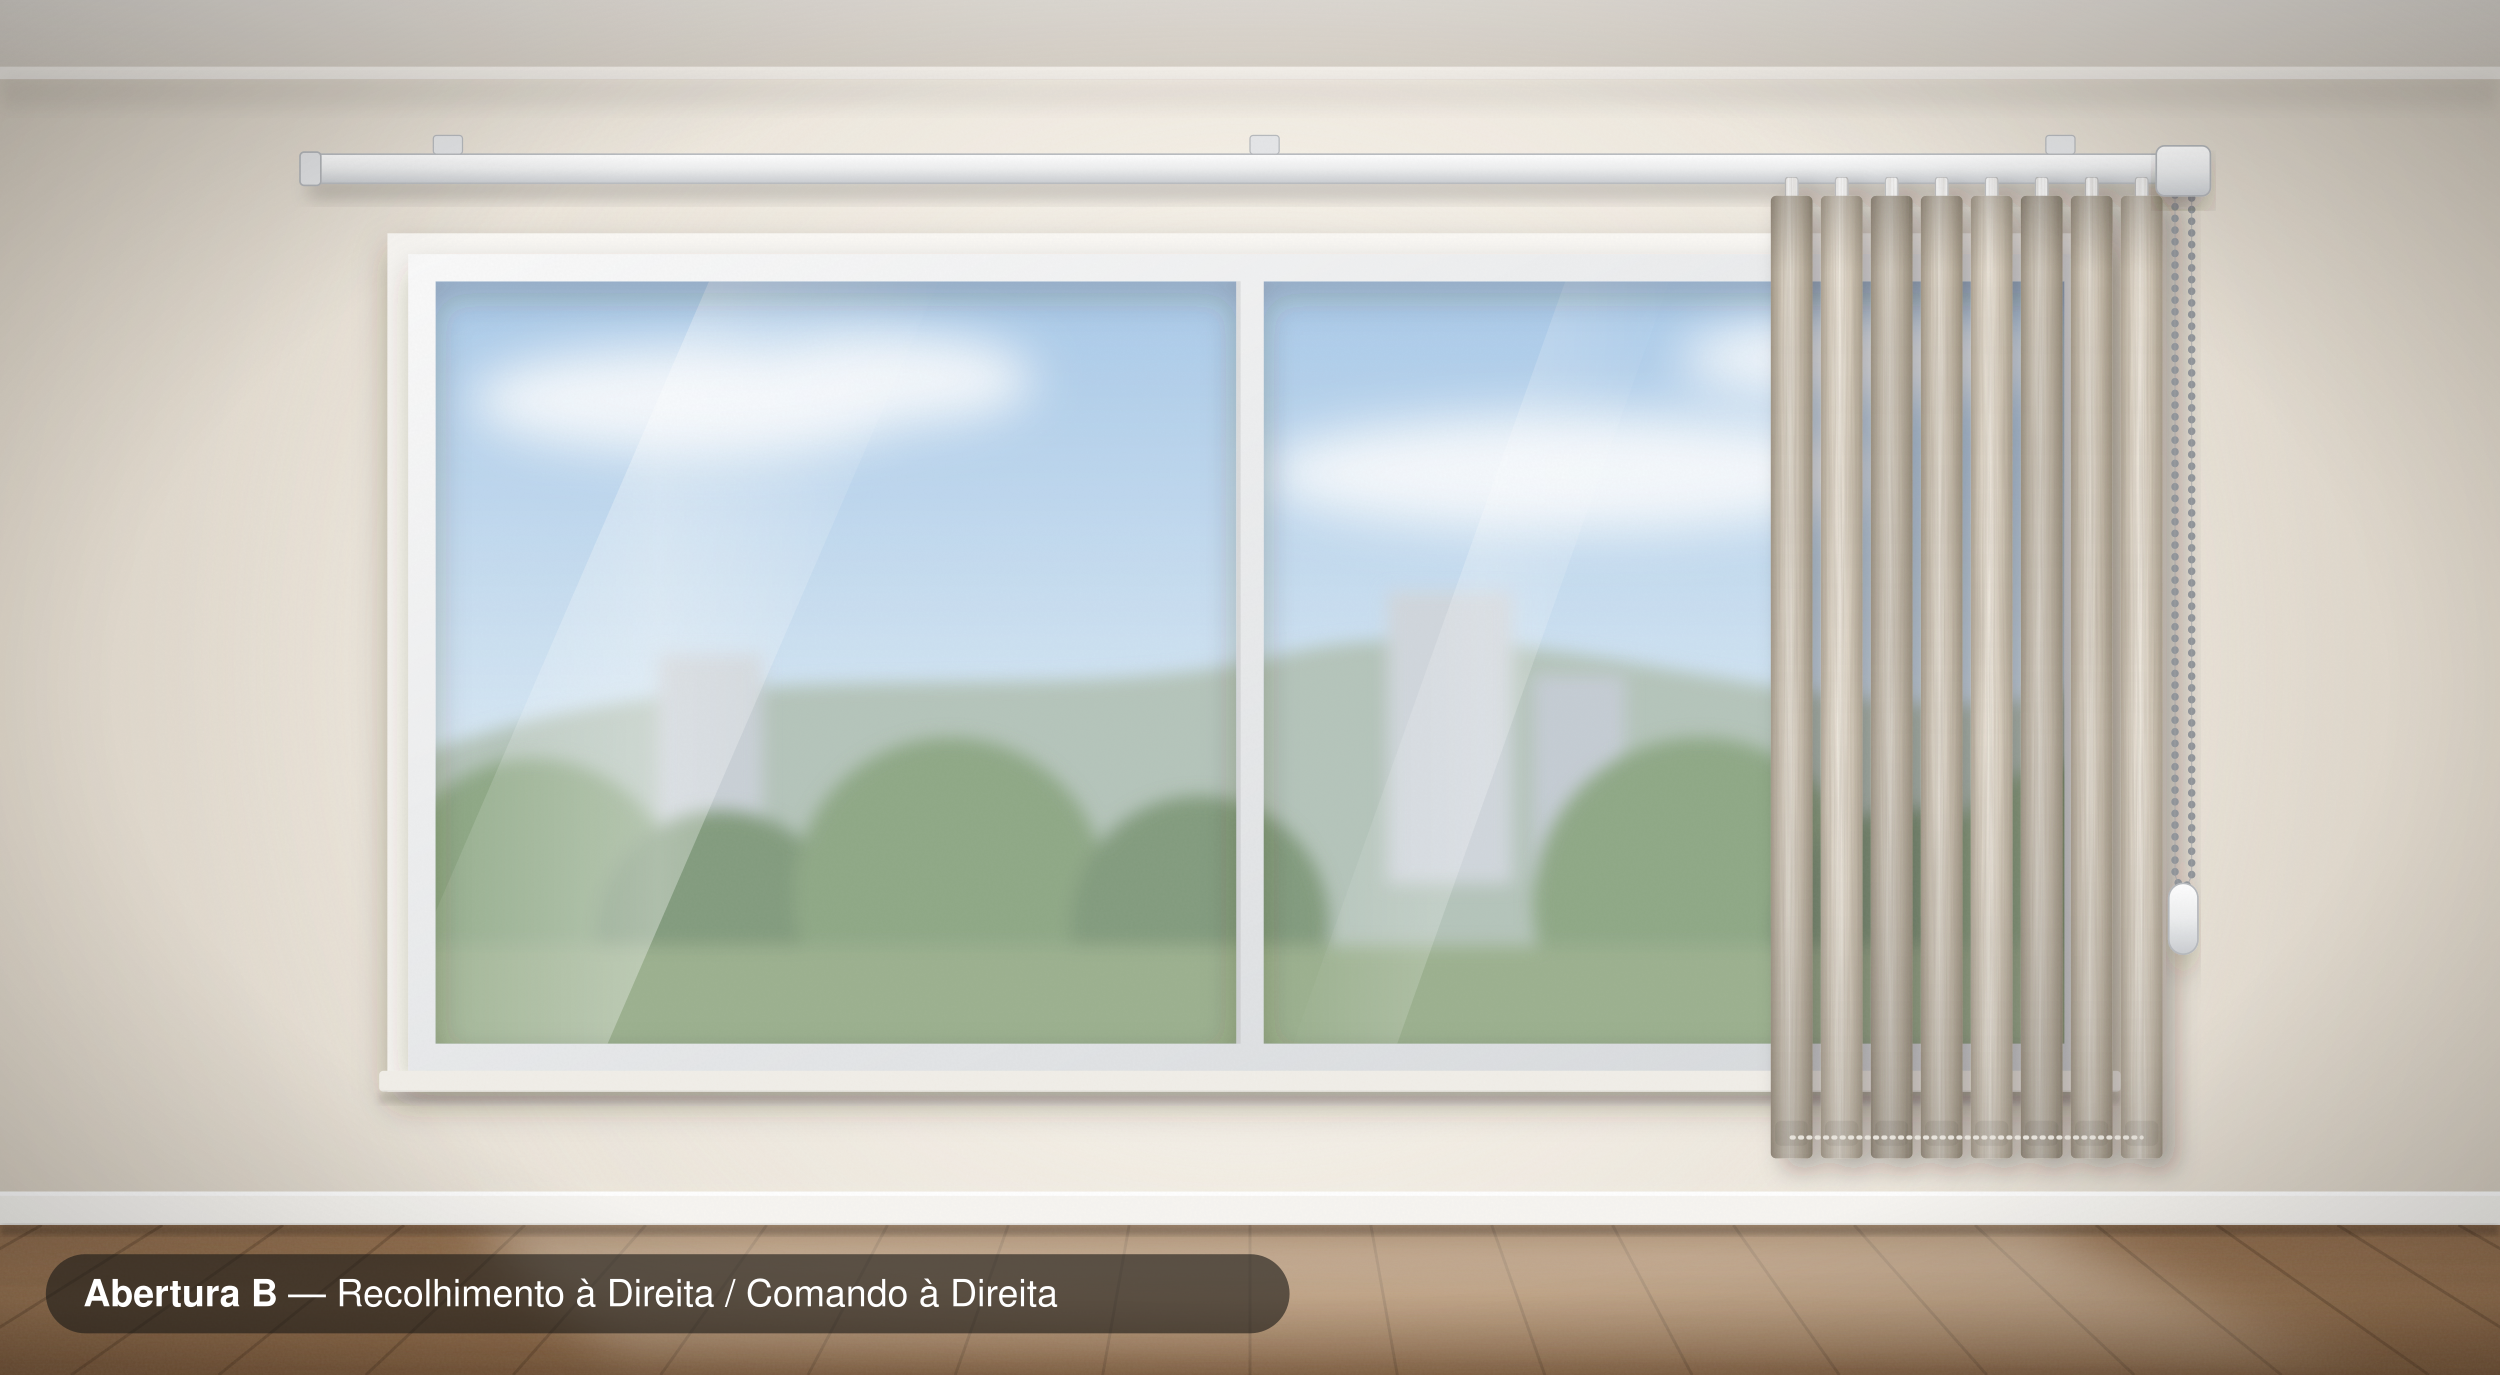
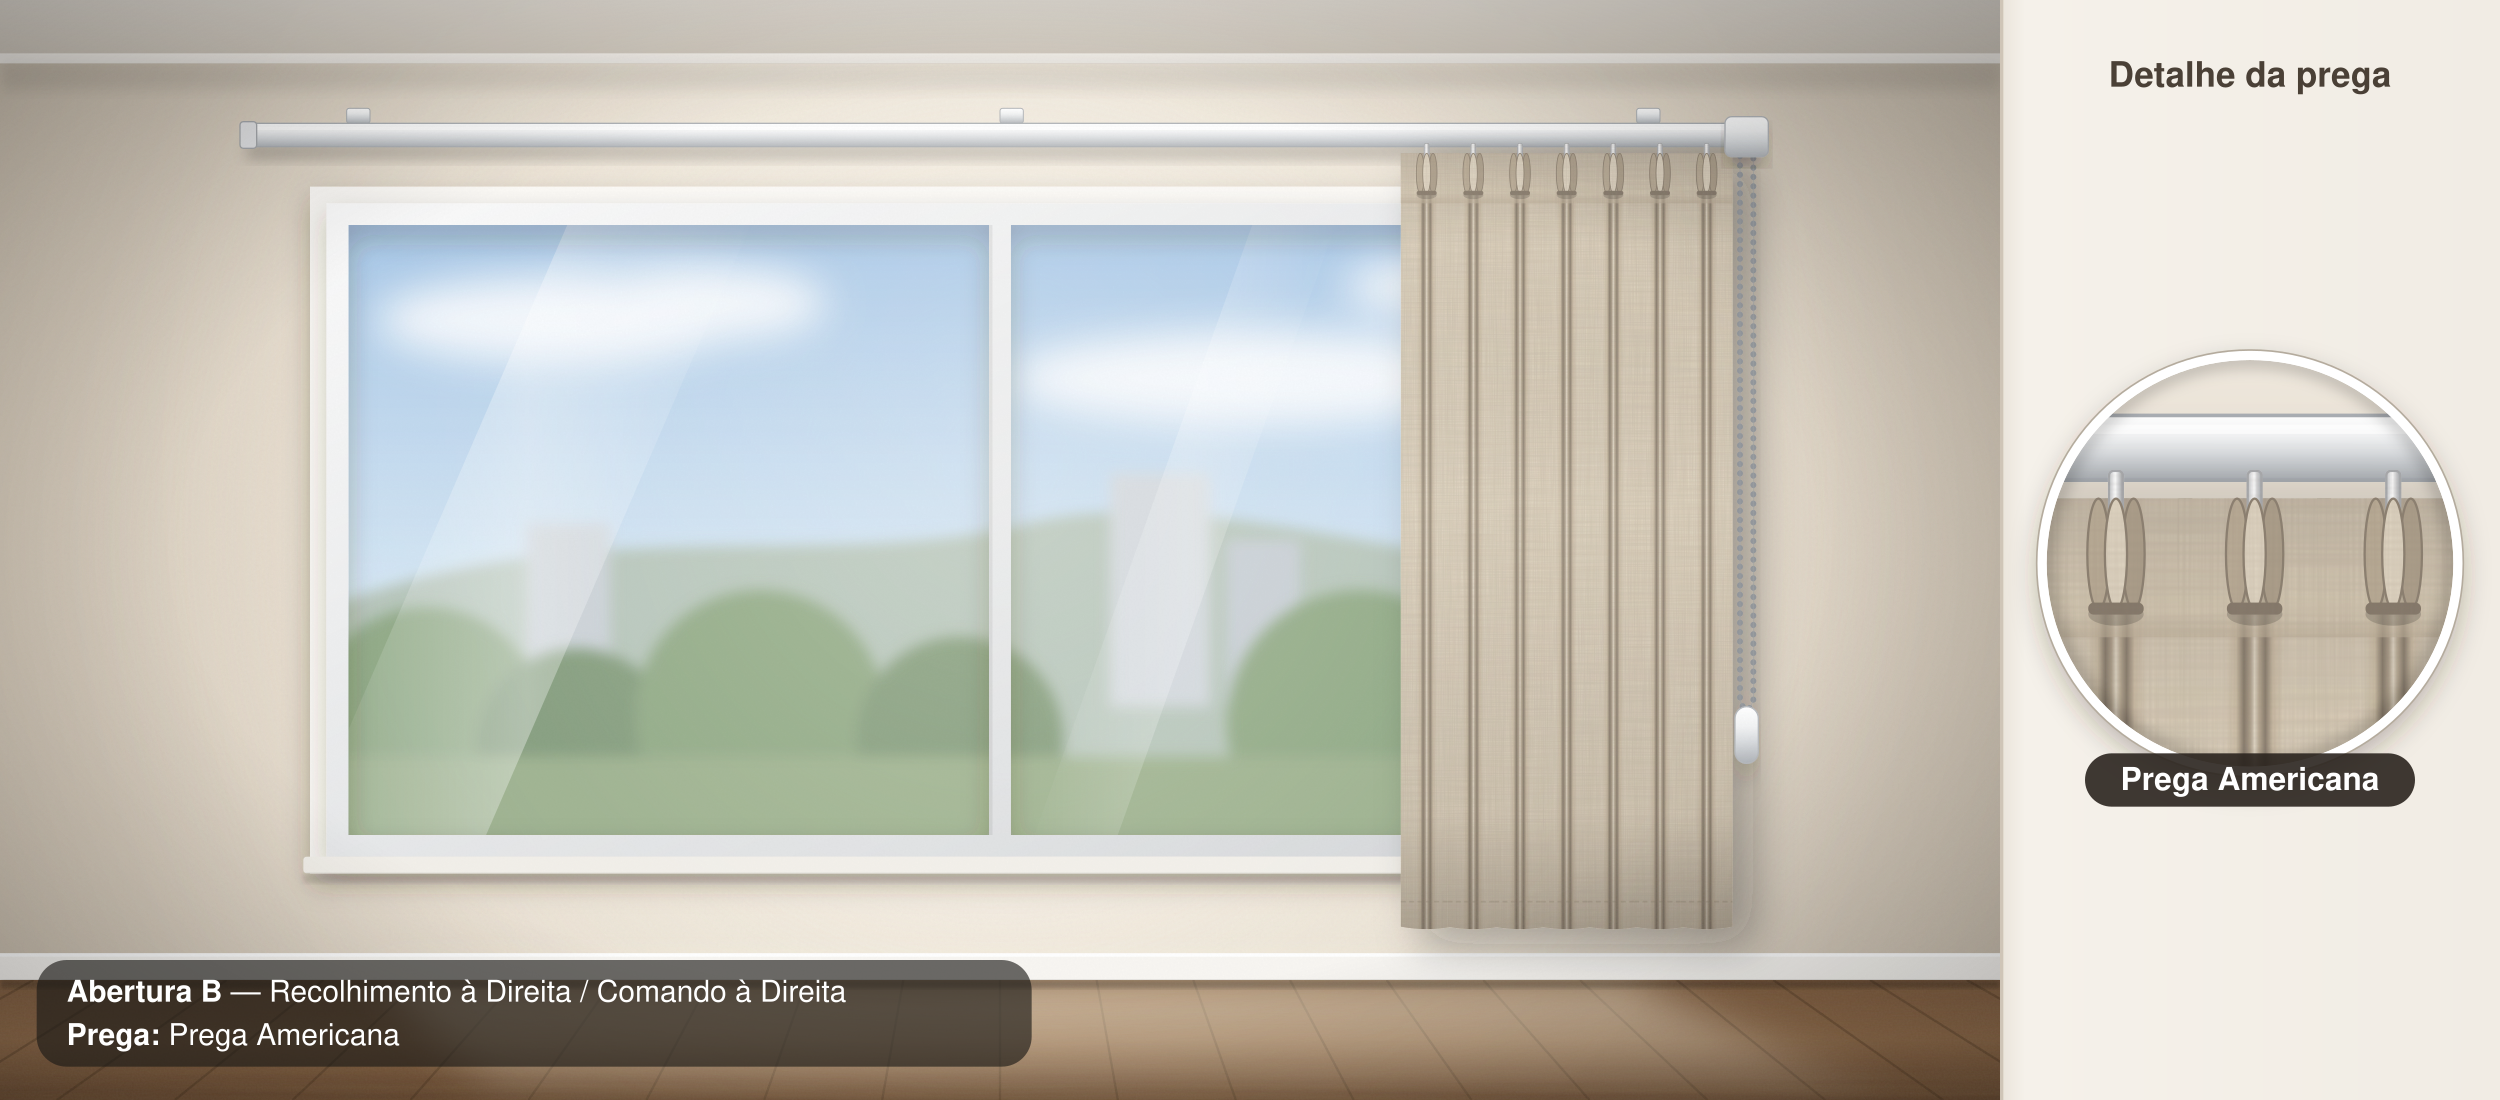
- <svg xmlns="http://www.w3.org/2000/svg" viewBox="0 0 1200 660" width="1200" height="660" role="img" aria-label="Abertura B: Recolhimento à Direita / Comando à Direita">
+ <svg xmlns="http://www.w3.org/2000/svg" viewBox="0 0 1500 660" width="1500" height="660" role="img" aria-label="Abertura B: Recolhimento à Direita / Comando à Direita. Prega: Prega Americana">
  <defs>
-     <radialGradient id="parede" cx="600" cy="318" r="760" gradientUnits="userSpaceOnUse">
-       <stop offset="0" stop-color="#F6F1EA" />
-       <stop offset=".55" stop-color="#E8E1D6" />
-       <stop offset="1" stop-color="#CFC6B8" />
+     <radialGradient id="parede" cx="600" cy="318" r="780" gradientUnits="userSpaceOnUse">
+       <stop offset="0" stop-color="#F4EEE5" />
+       <stop offset=".5" stop-color="#E4DACB" />
+       <stop offset="1" stop-color="#BFB3A2" />
    </radialGradient>
    <linearGradient id="teto" x1="0" y1="0" x2="0" y2="1">
-       <stop offset="0" stop-color="#E6E1DA" />
-       <stop offset="1" stop-color="#D3CCC2" />
+       <stop offset="0" stop-color="#E2DCD3" />
+       <stop offset="1" stop-color="#CCC4B8" />
    </linearGradient>
    <linearGradient id="piso" x1="0" y1="0" x2="0" y2="1">
-       <stop offset="0" stop-color="#8E6A4B" />
-       <stop offset=".5" stop-color="#9F7854" />
-       <stop offset="1" stop-color="#7A5739" />
+       <stop offset="0" stop-color="#7E5B3E" />
+       <stop offset=".5" stop-color="#946D4B" />
+       <stop offset="1" stop-color="#6B4B31" />
    </linearGradient>
    <linearGradient id="luzPiso" x1="0" y1="0" x2="0" y2="1">
-       <stop offset="0" stop-color="#FFF6E6" stop-opacity=".55" />
-       <stop offset="1" stop-color="#FFF6E6" stop-opacity=".12" />
+       <stop offset="0" stop-color="#FFF4DE" stop-opacity=".6" />
+       <stop offset="1" stop-color="#FFF4DE" stop-opacity=".1" />
    </linearGradient>
    <linearGradient id="ceu" x1="0" y1="0" x2="0" y2="1">
-       <stop offset="0" stop-color="#8DB8E2" />
-       <stop offset=".6" stop-color="#C9DFF0" />
-       <stop offset="1" stop-color="#E9F1F4" />
+       <stop offset="0" stop-color="#86B2DE" />
+       <stop offset=".6" stop-color="#C6DDF0" />
+       <stop offset="1" stop-color="#EAF1F3" />
    </linearGradient>
    <linearGradient id="aluminio" x1="0" y1="0" x2="0" y2="1">
      <stop offset="0" stop-color="#FFFFFF" />
-       <stop offset=".5" stop-color="#ECEDEE" />
-       <stop offset="1" stop-color="#C9CCD0" />
-     </linearGradient>
+       <stop offset=".35" stop-color="#F1F2F3" />
+       <stop offset=".6" stop-color="#D9DCDF" />
+       <stop offset="1" stop-color="#AEB2B7" />
+     </linearGradient>
+     <linearGradient id="metal" x1="0" y1="0" x2="1" y2="0">
+       <stop offset="0" stop-color="#C9CCD0" />
+       <stop offset=".45" stop-color="#FFFFFF" />
+       <stop offset="1" stop-color="#A3A7AC" />
+     </linearGradient>
+     <radialGradient id="botao" cx=".35" cy=".35" r=".7">
+       <stop offset="0" stop-color="#FFFFFF" />
+       <stop offset=".5" stop-color="#D8D2C8" />
+       <stop offset="1" stop-color="#8E877C" />
+     </radialGradient>
    <linearGradient id="caixilho" x1="0" y1="0" x2="1" y2="1">
      <stop offset="0" stop-color="#FAFAFA" />
-       <stop offset="1" stop-color="#D5D8DB" />
-     </linearGradient>
-     <linearGradient id="lamina" x1="0" y1="0" x2="1" y2="0">
-       <stop offset="0" stop-color="#A89C8A" />
-       <stop offset=".25" stop-color="#D9CFBF" />
-       <stop offset=".45" stop-color="#EEE7DB" />
-       <stop offset=".7" stop-color="#D3C8B6" />
-       <stop offset="1" stop-color="#9F937F" />
-     </linearGradient>
-     <linearGradient id="laminaAltura" x1="0" y1="0" x2="0" y2="1">
-       <stop offset="0" stop-color="#000" stop-opacity=".18" />
-       <stop offset=".08" stop-color="#000" stop-opacity="0" />
-       <stop offset=".55" stop-color="#FFF" stop-opacity=".06" />
-       <stop offset="1" stop-color="#000" stop-opacity=".16" />
+       <stop offset="1" stop-color="#D1D4D7" />
+     </linearGradient>
+     <linearGradient id="volume" x1="0" y1="0" x2="0" y2="1">
+       <stop offset="0" stop-color="#1B140E" stop-opacity=".34" />
+       <stop offset=".05" stop-color="#1B140E" stop-opacity=".08" />
+       <stop offset=".12" stop-color="#1B140E" stop-opacity="0" />
+       <stop offset=".45" stop-color="#FFF8EA" stop-opacity=".08" />
+       <stop offset=".85" stop-color="#1B140E" stop-opacity=".06" />
+       <stop offset="1" stop-color="#1B140E" stop-opacity=".26" />
+     </linearGradient>
+     <linearGradient id="dobra0Americana" x1="0" y1="0" x2="1" y2="0">
+       <stop offset="0" stop-color="#daceb9" />
+       <stop offset="0.3" stop-color="#dcd0bc" />
+       <stop offset="0.38" stop-color="#d0c2aa" />
+       <stop offset="0.43" stop-color="#877b6b" />
+       <stop offset="0.47" stop-color="#afa18d" />
+       <stop offset="0.5" stop-color="#e4dac8" />
+       <stop offset="0.53" stop-color="#b9ab95" />
+       <stop offset="0.57" stop-color="#8a7e6e" />
+       <stop offset="0.62" stop-color="#cfc0a9" />
+       <stop offset="0.7" stop-color="#dcd0bc" />
+       <stop offset="1" stop-color="#daceb9" />
+     </linearGradient>
+     <linearGradient id="cabecote0" x1="0" y1="0" x2="0" y2="1">
+       <stop offset="0" stop-color="#ddd1be" />
+       <stop offset=".8" stop-color="#d5c8b2" />
+       <stop offset="1" stop-color="#bcae98" />
    </linearGradient>
    <linearGradient id="reflexo" x1="0" y1="0" x2="1" y2="0">
      <stop offset="0" stop-color="#FFF" stop-opacity="0" />
      <stop offset=".5" stop-color="#FFF" stop-opacity=".35" />
      <stop offset="1" stop-color="#FFF" stop-opacity="0" />
    </linearGradient>
    <radialGradient id="vinheta" cx=".5" cy=".5" r=".75">
-       <stop offset=".6" stop-color="#000" stop-opacity="0" />
-       <stop offset="1" stop-color="#000" stop-opacity=".28" />
+       <stop offset=".55" stop-color="#000" stop-opacity="0" />
+       <stop offset="1" stop-color="#000" stop-opacity=".32" />
    </radialGradient>
-     <radialGradient id="brilhoJanela" cx="600" cy="318" r="520" gradientUnits="userSpaceOnUse">
-       <stop offset="0" stop-color="#FFFBF2" stop-opacity=".55" />
-       <stop offset="1" stop-color="#FFFBF2" stop-opacity="0" />
+     <radialGradient id="brilhoJanela" cx="600" cy="318" r="560" gradientUnits="userSpaceOnUse">
+       <stop offset="0" stop-color="#FFF8EC" stop-opacity=".65" />
+       <stop offset="1" stop-color="#FFF8EC" stop-opacity="0" />
    </radialGradient>
+     <radialGradient id="luzNaCortina" cx="600" cy="278.8" r="520" gradientUnits="userSpaceOnUse">
+       <stop offset="0" stop-color="#FFF6E2" stop-opacity=".55" />
+       <stop offset=".6" stop-color="#FFF6E2" stop-opacity=".12" />
+       <stop offset="1" stop-color="#FFF6E2" stop-opacity="0" />
+     </radialGradient>
+     <linearGradient id="fundoLupa" x1="0" y1="0" x2="0" y2="1">
+       <stop offset="0" stop-color="#EEE7DC" />
+       <stop offset="1" stop-color="#D9CFC0" />
+     </linearGradient>
+     <linearGradient id="coluna" x1="0" y1="0" x2="1" y2="0">
+       <stop offset="0" stop-color="#E9E3D9" />
+       <stop offset=".05" stop-color="#F5F1EA" />
+       <stop offset="1" stop-color="#F1ECE4" />
+     </linearGradient>
+     <clipPath id="cena">
+       <rect width="1200" height="660" />
+     </clipPath>
    <clipPath id="vaos">
      <rect x="209" y="135" width="384.5" height="366" />
      <rect x="606.5" y="135" width="384.5" height="366" />
    </clipPath>
    <clipPath id="pisoClip">
      <rect x="0" y="588" width="1200" height="72" />
    </clipPath>
+     <clipPath id="lupa0">
+       <circle cx="1350" cy="338" r="122" />
+     </clipPath>
    <filter id="desfoque4" x="-10%" y="-30%" width="120%" height="160%">
      <feGaussianBlur stdDeviation="4" />
    </filter>
    <filter id="desfoque2">
      <feGaussianBlur stdDeviation="1.6" />
    </filter>
    <filter id="desfoque12" x="-20%" y="-50%" width="140%" height="200%">
      <feGaussianBlur stdDeviation="12" />
    </filter>
    <filter id="sombra" x="-10%" y="-20%" width="120%" height="150%">
      <feDropShadow dx="0" dy="7" stdDeviation="8" flood-color="#3A2E22" flood-opacity=".28" />
    </filter>
-     <filter id="sombraLaminas" x="-10%" y="-5%" width="125%" height="115%">
-       <feDropShadow dx="6" dy="5" stdDeviation="6" flood-color="#2E2418" flood-opacity=".32" />
+     <filter id="sombraCortina" x="-15%" y="-5%" width="135%" height="120%">
+       <feDropShadow dx="2" dy="3" stdDeviation="2.5" flood-color="#241B12" flood-opacity=".35" result="perto" />
+       <feDropShadow dx="12" dy="9" stdDeviation="13" flood-color="#241B12" flood-opacity=".34" />
    </filter>
    <filter id="tecido" x="0" y="0" width="100%" height="100%">
-       <feTurbulence type="fractalNoise" baseFrequency="0.9 0.015" numOctaves="2" seed="4" result="n" />
-       <feColorMatrix in="n" type="matrix" values="0 0 0 0 .35  0 0 0 0 .30  0 0 0 0 .24  0 0 0 .55 -.12" result="nc" />
-       <feComposite in="nc" in2="SourceGraphic" operator="in" result="t" />
+       <feTurbulence type="fractalNoise" baseFrequency="1.5 0.03" numOctaves="2" seed="4" result="urdume" />
+       <feTurbulence type="fractalNoise" baseFrequency="0.03 1.2" numOctaves="1" seed="11" result="trama" />
+       <feBlend in="urdume" in2="trama" mode="multiply" result="fios" />
+       <feColorMatrix in="fios" type="matrix" values="0 0 0 0 .28  0 0 0 0 .23  0 0 0 0 .18  0 0 0 .42 -.15" result="fiosCor" />
+       <feComposite in="fiosCor" in2="SourceGraphic" operator="in" result="textura" />
      <feMerge>
        <feMergeNode in="SourceGraphic" />
-         <feMergeNode in="t" />
+         <feMergeNode in="textura" />
      </feMerge>
+     </filter>
+     <filter id="reboco" x="0" y="0" width="100%" height="100%">
+       <feTurbulence type="fractalNoise" baseFrequency=".55" numOctaves="3" seed="21" />
+       <feColorMatrix type="matrix" values="0 0 0 0 .45  0 0 0 0 .40  0 0 0 0 .34  0 0 0 .09 0" />
    </filter>
    <filter id="grao" x="0" y="0" width="100%" height="100%">
      <feTurbulence type="fractalNoise" baseFrequency=".85" numOctaves="2" seed="9" />
-       <feColorMatrix type="matrix" values="0 0 0 0 .5  0 0 0 0 .5  0 0 0 0 .5  0 0 0 .07 0" />
+       <feColorMatrix type="matrix" values="0 0 0 0 .5  0 0 0 0 .5  0 0 0 0 .5  0 0 0 .06 0" />
    </filter>
    <filter id="veios" x="0" y="0" width="100%" height="100%">
      <feTurbulence type="fractalNoise" baseFrequency="0.004 0.18" numOctaves="3" seed="2" />
-       <feColorMatrix type="matrix" values="0 0 0 0 .25  0 0 0 0 .14  0 0 0 0 .06  0 0 0 .5 -.1" />
+       <feColorMatrix type="matrix" values="0 0 0 0 .25  0 0 0 0 .14  0 0 0 0 .06  0 0 0 .55 -.1" />
    </filter>
  </defs>
-   <rect width="1200" height="660" fill="url(#parede)" />
-   <rect width="1200" height="660" fill="url(#brilhoJanela)" />
-   <rect width="1200" height="38" fill="url(#teto)" />
-   <rect y="32" width="1200" height="6" fill="#F3EFE9" />
-   <rect y="38" width="1200" height="14" fill="#000" opacity=".06" filter="url(#desfoque4)" />
-   <rect y="588" width="1200" height="72" fill="url(#piso)" />
-   <rect y="588" width="1200" height="72" filter="url(#veios)" />
-   <g clip-path="url(#pisoClip)" stroke="#3E2817" stroke-opacity=".28" stroke-width="1.4">
-     <line x1="-328" y1="588" x2="-531.7" y2="660" />
-     <line x1="-270" y1="588" x2="-461" y2="660" />
-     <line x1="-212" y1="588" x2="-390.2" y2="660" />
-     <line x1="-154" y1="588" x2="-319.5" y2="660" />
-     <line x1="-96" y1="588" x2="-248.8" y2="660" />
-     <line x1="-38" y1="588" x2="-178" y2="660" />
-     <line x1="20" y1="588" x2="-107.3" y2="660" />
-     <line x1="78" y1="588" x2="-36.6" y2="660" />
-     <line x1="136" y1="588" x2="34.1" y2="660" />
-     <line x1="194" y1="588" x2="104.9" y2="660" />
-     <line x1="252" y1="588" x2="175.6" y2="660" />
-     <line x1="310" y1="588" x2="246.3" y2="660" />
-     <line x1="368" y1="588" x2="317.1" y2="660" />
-     <line x1="426" y1="588" x2="387.8" y2="660" />
-     <line x1="484" y1="588" x2="458.5" y2="660" />
-     <line x1="542" y1="588" x2="529.3" y2="660" />
-     <line x1="600" y1="588" x2="600" y2="660" />
-     <line x1="658" y1="588" x2="670.7" y2="660" />
-     <line x1="716" y1="588" x2="741.5" y2="660" />
-     <line x1="774" y1="588" x2="812.2" y2="660" />
-     <line x1="832" y1="588" x2="882.9" y2="660" />
-     <line x1="890" y1="588" x2="953.7" y2="660" />
-     <line x1="948" y1="588" x2="1024.4" y2="660" />
-     <line x1="1006" y1="588" x2="1095.1" y2="660" />
-     <line x1="1064" y1="588" x2="1165.9" y2="660" />
-     <line x1="1122" y1="588" x2="1236.6" y2="660" />
-     <line x1="1180" y1="588" x2="1307.3" y2="660" />
-     <line x1="1238" y1="588" x2="1378" y2="660" />
-     <line x1="1296" y1="588" x2="1448.8" y2="660" />
-     <line x1="1354" y1="588" x2="1519.5" y2="660" />
-     <line x1="1412" y1="588" x2="1590.2" y2="660" />
-     <line x1="1470" y1="588" x2="1661" y2="660" />
-     <line x1="1528" y1="588" x2="1731.7" y2="660" />
+   <g clip-path="url(#cena)">
+     <rect width="1200" height="660" fill="url(#parede)" />
+     <rect width="1200" height="660" filter="url(#reboco)" />
+     <rect width="1200" height="660" fill="url(#brilhoJanela)" />
+     <rect width="1200" height="38" fill="url(#teto)" />
+     <rect y="32" width="1200" height="6" fill="#F3EFE9" />
+     <rect y="38" width="1200" height="16" fill="#000" opacity=".08" filter="url(#desfoque4)" />
+     <rect y="588" width="1200" height="72" fill="url(#piso)" />
+     <rect y="588" width="1200" height="72" filter="url(#veios)" />
+     <g clip-path="url(#pisoClip)" stroke="#3E2817" stroke-opacity=".3" stroke-width="1.4">
+       <line x1="-328" y1="588" x2="-531.7" y2="660" />
+       <line x1="-270" y1="588" x2="-461" y2="660" />
+       <line x1="-212" y1="588" x2="-390.2" y2="660" />
+       <line x1="-154" y1="588" x2="-319.5" y2="660" />
+       <line x1="-96" y1="588" x2="-248.8" y2="660" />
+       <line x1="-38" y1="588" x2="-178" y2="660" />
+       <line x1="20" y1="588" x2="-107.3" y2="660" />
+       <line x1="78" y1="588" x2="-36.6" y2="660" />
+       <line x1="136" y1="588" x2="34.1" y2="660" />
+       <line x1="194" y1="588" x2="104.9" y2="660" />
+       <line x1="252" y1="588" x2="175.6" y2="660" />
+       <line x1="310" y1="588" x2="246.3" y2="660" />
+       <line x1="368" y1="588" x2="317.1" y2="660" />
+       <line x1="426" y1="588" x2="387.8" y2="660" />
+       <line x1="484" y1="588" x2="458.5" y2="660" />
+       <line x1="542" y1="588" x2="529.3" y2="660" />
+       <line x1="600" y1="588" x2="600" y2="660" />
+       <line x1="658" y1="588" x2="670.7" y2="660" />
+       <line x1="716" y1="588" x2="741.5" y2="660" />
+       <line x1="774" y1="588" x2="812.2" y2="660" />
+       <line x1="832" y1="588" x2="882.9" y2="660" />
+       <line x1="890" y1="588" x2="953.7" y2="660" />
+       <line x1="948" y1="588" x2="1024.4" y2="660" />
+       <line x1="1006" y1="588" x2="1095.1" y2="660" />
+       <line x1="1064" y1="588" x2="1165.9" y2="660" />
+       <line x1="1122" y1="588" x2="1236.6" y2="660" />
+       <line x1="1180" y1="588" x2="1307.3" y2="660" />
+       <line x1="1238" y1="588" x2="1378" y2="660" />
+       <line x1="1296" y1="588" x2="1448.8" y2="660" />
+       <line x1="1354" y1="588" x2="1519.5" y2="660" />
+       <line x1="1412" y1="588" x2="1590.2" y2="660" />
+       <line x1="1470" y1="588" x2="1661" y2="660" />
+       <line x1="1528" y1="588" x2="1731.7" y2="660" />
+     </g>
+     <polygon points="226,588 974,588 1144,660 306,660" fill="url(#luzPiso)" filter="url(#desfoque12)" />
+     <rect y="572" width="1200" height="16" fill="#F7F5F1" />
+     <rect y="572" width="1200" height="2" fill="#FFFFFF" />
+     <rect y="588" width="1200" height="5" fill="#000" opacity=".24" filter="url(#desfoque2)" />
+     <rect x="186" y="112" width="828" height="412" fill="#FBF9F5" filter="url(#sombra)" />
+     <g clip-path="url(#vaos)">
+       <rect x="196" y="122" width="808" height="392" fill="url(#ceu)" />
+       <g fill="#FFFFFF" opacity=".85" filter="url(#desfoque12)">
+         <ellipse cx="336" cy="192" rx="110" ry="26" />
+         <ellipse cx="426" cy="182" rx="70" ry="22" />
+         <ellipse cx="756" cy="227" rx="150" ry="28" />
+         <ellipse cx="896" cy="172" rx="90" ry="20" />
+       </g>
+       <path d="M196 364 C356 304 496 344 616 314 S896 364 1004 329 V514 H196 Z" fill="#9FB3A6" filter="url(#desfoque4)" />
+       <g filter="url(#desfoque4)">
+         <rect x="666" y="284" width="60" height="140" fill="#C3CBD2" />
+         <rect x="736" y="324" width="44" height="100" fill="#B4BEC7" />
+         <rect x="316" y="314" width="50" height="110" fill="#BAC3CB" />
+       </g>
+       <g filter="url(#desfoque4)">
+         <circle cx="256" cy="434" r="70" fill="#6E8F64" />
+         <circle cx="346" cy="449" r="60" fill="#5F7F58" />
+         <circle cx="456" cy="429" r="75" fill="#6E8F64" />
+         <circle cx="576" cy="444" r="62" fill="#5F7F58" />
+         <circle cx="816" cy="434" r="80" fill="#6E8F64" />
+         <circle cx="916" cy="454" r="66" fill="#5F7F58" />
+         <circle cx="996" cy="436" r="70" fill="#6E8F64" />
+         <rect x="196" y="454" width="808" height="60" fill="#7F9A6E" />
+       </g>
+       <rect x="196" y="122" width="808" height="392" fill="#FFFFFF" opacity=".22" />
+       <polygon points="346,122 456,122 286,514 176,514" fill="url(#reflexo)" />
+       <polygon points="756,122 806,122 666,514 616,514" fill="url(#reflexo)" opacity=".7" />
+     </g>
+     <g filter="url(#sombra)">
+       <path fill-rule="evenodd" fill="url(#caixilho)" d="M196 122 h808 v392 h-808 Z       M209 135 h384.5 v366 h-384.5 Z       M606.5 135 h384.5 v366 h-384.5 Z" />
+     </g>
+     <rect x="593.5" y="135" width="2" height="366" fill="#000" opacity=".08" />
+     <rect x="182" y="514" width="836" height="10" rx="2" fill="#F1EEE8" />
+     <rect x="182" y="524" width="836" height="6" fill="#000" opacity=".12" filter="url(#desfoque2)" />
+     <rect x="208" y="65" width="14" height="9" rx="1.5" fill="url(#aluminio)" stroke="#A9ADB2" stroke-width=".6" />
+     <rect x="600" y="65" width="14" height="9" rx="1.5" fill="url(#aluminio)" stroke="#A9ADB2" stroke-width=".6" />
+     <rect x="982" y="65" width="14" height="9" rx="1.5" fill="url(#aluminio)" stroke="#A9ADB2" stroke-width=".6" />
+     <rect x="148" y="86" width="904" height="10" fill="#000" opacity=".2" filter="url(#desfoque4)" />
+     <rect x="148" y="74" width="904" height="14" rx="3" fill="url(#aluminio)" stroke="#A9ADB2" stroke-width=".8" />
+     <rect x="150" y="76" width="900" height="2" rx="1" fill="#FFFFFF" opacity=".8" />
+     <rect x="144" y="73" width="10" height="16" rx="2" fill="#E2E3E5" stroke="#A3A6AA" stroke-width=".8" />
+     <rect x="1046" y="73" width="10" height="16" rx="2" fill="#E2E3E5" stroke="#A3A6AA" stroke-width=".8" />
+     <g filter="url(#sombraCortina)">
+       <g filter="url(#tecido)">
+         <g transform="translate(856 0)">
+           <g>
+             <path d="M-15.5 92 H15.5 V556 Q0 559 -15.5 556 Z" fill="url(#dobra0Americana)" />
+             <path d="M-15.5 92 H15.5 V556 Q0 559 -15.5 556 Z" fill="url(#volume)" />
+             <line x1="-15.5" y1="541" x2="15.5" y2="541" stroke="#7a6f60" stroke-opacity=".28" stroke-width="1" stroke-dasharray="3 2" vector-effect="non-scaling-stroke" />
+             <rect x="-15.5" y="92" width="31" height="30" fill="url(#cabecote0)" opacity=".6" />
+           </g>
+           <rect x="-1.5" y="86" width="3" height="9" rx="1" fill="url(#metal)" stroke="#A9ACB0" stroke-width=".5" />
+           <ellipse cx="0" cy="117" rx="6" ry="2.5" fill="#000" opacity=".18" />
+           <ellipse cx="-3.8" cy="104" rx="2.4" ry="12" fill="#b9ab95" stroke="#8a7e6e" stroke-width=".5" />
+           <ellipse cx="3.8" cy="104" rx="2.4" ry="12" fill="#ac9e8a" stroke="#8a7e6e" stroke-width=".5" />
+           <ellipse cx="0" cy="104" rx="2.4" ry="12" fill="#e0d5c2" stroke="#8a7e6e" stroke-width=".5" />
+           <rect x="-6" y="114.5" width="12" height="2.6" rx="1.2" fill="#827667" />
+         </g>
+         <g transform="translate(884 0)">
+           <g>
+             <path d="M-15.5 92 H15.5 V556 Q0 559 -15.5 556 Z" fill="url(#dobra0Americana)" />
+             <path d="M-15.5 92 H15.5 V556 Q0 559 -15.5 556 Z" fill="url(#volume)" />
+             <line x1="-15.5" y1="541" x2="15.5" y2="541" stroke="#7a6f60" stroke-opacity=".28" stroke-width="1" stroke-dasharray="3 2" vector-effect="non-scaling-stroke" />
+             <rect x="-15.5" y="92" width="31" height="30" fill="url(#cabecote0)" opacity=".6" />
+           </g>
+           <rect x="-1.5" y="86" width="3" height="9" rx="1" fill="url(#metal)" stroke="#A9ACB0" stroke-width=".5" />
+           <ellipse cx="0" cy="117" rx="6" ry="2.5" fill="#000" opacity=".18" />
+           <ellipse cx="-3.8" cy="104" rx="2.4" ry="12" fill="#b9ab95" stroke="#8a7e6e" stroke-width=".5" />
+           <ellipse cx="3.8" cy="104" rx="2.4" ry="12" fill="#ac9e8a" stroke="#8a7e6e" stroke-width=".5" />
+           <ellipse cx="0" cy="104" rx="2.4" ry="12" fill="#e0d5c2" stroke="#8a7e6e" stroke-width=".5" />
+           <rect x="-6" y="114.5" width="12" height="2.6" rx="1.2" fill="#827667" />
+         </g>
+         <g transform="translate(912 0)">
+           <g>
+             <path d="M-15.5 92 H15.5 V556 Q0 559 -15.5 556 Z" fill="url(#dobra0Americana)" />
+             <path d="M-15.5 92 H15.5 V556 Q0 559 -15.5 556 Z" fill="url(#volume)" />
+             <line x1="-15.5" y1="541" x2="15.5" y2="541" stroke="#7a6f60" stroke-opacity=".28" stroke-width="1" stroke-dasharray="3 2" vector-effect="non-scaling-stroke" />
+             <rect x="-15.5" y="92" width="31" height="30" fill="url(#cabecote0)" opacity=".6" />
+           </g>
+           <rect x="-1.5" y="86" width="3" height="9" rx="1" fill="url(#metal)" stroke="#A9ACB0" stroke-width=".5" />
+           <ellipse cx="0" cy="117" rx="6" ry="2.5" fill="#000" opacity=".18" />
+           <ellipse cx="-3.8" cy="104" rx="2.4" ry="12" fill="#b9ab95" stroke="#8a7e6e" stroke-width=".5" />
+           <ellipse cx="3.8" cy="104" rx="2.4" ry="12" fill="#ac9e8a" stroke="#8a7e6e" stroke-width=".5" />
+           <ellipse cx="0" cy="104" rx="2.4" ry="12" fill="#e0d5c2" stroke="#8a7e6e" stroke-width=".5" />
+           <rect x="-6" y="114.5" width="12" height="2.6" rx="1.2" fill="#827667" />
+         </g>
+         <g transform="translate(940 0)">
+           <g>
+             <path d="M-15.5 92 H15.5 V556 Q0 559 -15.5 556 Z" fill="url(#dobra0Americana)" />
+             <path d="M-15.5 92 H15.5 V556 Q0 559 -15.5 556 Z" fill="url(#volume)" />
+             <line x1="-15.5" y1="541" x2="15.5" y2="541" stroke="#7a6f60" stroke-opacity=".28" stroke-width="1" stroke-dasharray="3 2" vector-effect="non-scaling-stroke" />
+             <rect x="-15.5" y="92" width="31" height="30" fill="url(#cabecote0)" opacity=".6" />
+           </g>
+           <rect x="-1.5" y="86" width="3" height="9" rx="1" fill="url(#metal)" stroke="#A9ACB0" stroke-width=".5" />
+           <ellipse cx="0" cy="117" rx="6" ry="2.5" fill="#000" opacity=".18" />
+           <ellipse cx="-3.8" cy="104" rx="2.4" ry="12" fill="#b9ab95" stroke="#8a7e6e" stroke-width=".5" />
+           <ellipse cx="3.8" cy="104" rx="2.4" ry="12" fill="#ac9e8a" stroke="#8a7e6e" stroke-width=".5" />
+           <ellipse cx="0" cy="104" rx="2.4" ry="12" fill="#e0d5c2" stroke="#8a7e6e" stroke-width=".5" />
+           <rect x="-6" y="114.5" width="12" height="2.6" rx="1.2" fill="#827667" />
+         </g>
+         <g transform="translate(968 0)">
+           <g>
+             <path d="M-15.5 92 H15.5 V556 Q0 559 -15.5 556 Z" fill="url(#dobra0Americana)" />
+             <path d="M-15.5 92 H15.5 V556 Q0 559 -15.5 556 Z" fill="url(#volume)" />
+             <line x1="-15.5" y1="541" x2="15.5" y2="541" stroke="#7a6f60" stroke-opacity=".28" stroke-width="1" stroke-dasharray="3 2" vector-effect="non-scaling-stroke" />
+             <rect x="-15.5" y="92" width="31" height="30" fill="url(#cabecote0)" opacity=".6" />
+           </g>
+           <rect x="-1.5" y="86" width="3" height="9" rx="1" fill="url(#metal)" stroke="#A9ACB0" stroke-width=".5" />
+           <ellipse cx="0" cy="117" rx="6" ry="2.5" fill="#000" opacity=".18" />
+           <ellipse cx="-3.8" cy="104" rx="2.4" ry="12" fill="#b9ab95" stroke="#8a7e6e" stroke-width=".5" />
+           <ellipse cx="3.8" cy="104" rx="2.4" ry="12" fill="#ac9e8a" stroke="#8a7e6e" stroke-width=".5" />
+           <ellipse cx="0" cy="104" rx="2.4" ry="12" fill="#e0d5c2" stroke="#8a7e6e" stroke-width=".5" />
+           <rect x="-6" y="114.5" width="12" height="2.6" rx="1.2" fill="#827667" />
+         </g>
+         <g transform="translate(996 0)">
+           <g>
+             <path d="M-15.5 92 H15.5 V556 Q0 559 -15.5 556 Z" fill="url(#dobra0Americana)" />
+             <path d="M-15.5 92 H15.5 V556 Q0 559 -15.5 556 Z" fill="url(#volume)" />
+             <line x1="-15.5" y1="541" x2="15.5" y2="541" stroke="#7a6f60" stroke-opacity=".28" stroke-width="1" stroke-dasharray="3 2" vector-effect="non-scaling-stroke" />
+             <rect x="-15.5" y="92" width="31" height="30" fill="url(#cabecote0)" opacity=".6" />
+           </g>
+           <rect x="-1.5" y="86" width="3" height="9" rx="1" fill="url(#metal)" stroke="#A9ACB0" stroke-width=".5" />
+           <ellipse cx="0" cy="117" rx="6" ry="2.5" fill="#000" opacity=".18" />
+           <ellipse cx="-3.8" cy="104" rx="2.4" ry="12" fill="#b9ab95" stroke="#8a7e6e" stroke-width=".5" />
+           <ellipse cx="3.8" cy="104" rx="2.4" ry="12" fill="#ac9e8a" stroke="#8a7e6e" stroke-width=".5" />
+           <ellipse cx="0" cy="104" rx="2.4" ry="12" fill="#e0d5c2" stroke="#8a7e6e" stroke-width=".5" />
+           <rect x="-6" y="114.5" width="12" height="2.6" rx="1.2" fill="#827667" />
+         </g>
+         <g transform="translate(1024 0)">
+           <g>
+             <path d="M-15.5 92 H15.5 V556 Q0 559 -15.5 556 Z" fill="url(#dobra0Americana)" />
+             <path d="M-15.5 92 H15.5 V556 Q0 559 -15.5 556 Z" fill="url(#volume)" />
+             <line x1="-15.5" y1="541" x2="15.5" y2="541" stroke="#7a6f60" stroke-opacity=".28" stroke-width="1" stroke-dasharray="3 2" vector-effect="non-scaling-stroke" />
+             <rect x="-15.5" y="92" width="31" height="30" fill="url(#cabecote0)" opacity=".6" />
+           </g>
+           <rect x="-1.5" y="86" width="3" height="9" rx="1" fill="url(#metal)" stroke="#A9ACB0" stroke-width=".5" />
+           <ellipse cx="0" cy="117" rx="6" ry="2.5" fill="#000" opacity=".18" />
+           <ellipse cx="-3.8" cy="104" rx="2.4" ry="12" fill="#b9ab95" stroke="#8a7e6e" stroke-width=".5" />
+           <ellipse cx="3.8" cy="104" rx="2.4" ry="12" fill="#ac9e8a" stroke="#8a7e6e" stroke-width=".5" />
+           <ellipse cx="0" cy="104" rx="2.4" ry="12" fill="#e0d5c2" stroke="#8a7e6e" stroke-width=".5" />
+           <rect x="-6" y="114.5" width="12" height="2.6" rx="1.2" fill="#827667" />
+         </g>
+       </g>
+     </g>
+     <g filter="url(#sombra)">
+       <path d="M1044 88 V420 Q1048 432 1052 420 V88" stroke="#8F9398" stroke-dasharray="0.1 5.5" stroke-linecap="round" stroke-width="3.6" fill="none" />
+       <path d="M1044 88 V420 Q1048 432 1052 420 V88" stroke="#9A9DA1" stroke-width=".6" fill="none" opacity=".6" />
+       <rect x="1041" y="424" width="14" height="34" rx="7" fill="url(#aluminio)" stroke="#B5B8BC" stroke-width=".8" />
+     </g>
+     <rect x="1035" y="70" width="26" height="24" rx="4" fill="url(#aluminio)" stroke="#B0B3B7" stroke-width=".8" filter="url(#sombra)" />
+     <rect width="1200" height="660" fill="url(#luzNaCortina)" style="mix-blend-mode:soft-light" />
+     <rect width="1200" height="660" fill="url(#vinheta)" />
+     <rect width="1200" height="660" filter="url(#grao)" />
+     <g>
+       <rect x="22" y="576" width="597" height="64" rx="18" fill="#1C1A17" fill-opacity=".64" />
+       <text x="40" y="601" font-family="Segoe UI, Helvetica, Arial, sans-serif" font-size="18" fill="#FFFFFF">
+         <tspan font-weight="700">Abertura B</tspan> — Recolhimento à Direita / Comando à Direita</text>
+       <text x="40" y="627" font-family="Segoe UI, Helvetica, Arial, sans-serif" font-size="18" fill="#FFFFFF">
+         <tspan font-weight="700">Prega:</tspan> Prega Americana</text>
+     </g>
  </g>
-   <polygon points="226,588 974,588 1144,660 306,660" fill="url(#luzPiso)" filter="url(#desfoque12)" />
-   <rect y="572" width="1200" height="16" fill="#F7F5F1" />
-   <rect y="572" width="1200" height="2" fill="#FFFFFF" />
-   <rect y="588" width="1200" height="5" fill="#000" opacity=".22" filter="url(#desfoque2)" />
-   <rect x="186" y="112" width="828" height="412" fill="#FBF9F5" filter="url(#sombra)" />
-   <g clip-path="url(#vaos)">
-     <rect x="196" y="122" width="808" height="392" fill="url(#ceu)" />
-     <g fill="#FFFFFF" opacity=".85" filter="url(#desfoque12)">
-       <ellipse cx="336" cy="192" rx="110" ry="26" />
-       <ellipse cx="426" cy="182" rx="70" ry="22" />
-       <ellipse cx="756" cy="227" rx="150" ry="28" />
-       <ellipse cx="896" cy="172" rx="90" ry="20" />
-     </g>
-     <path d="M196 364 C356 304 496 344 616 314 S896 364 1004 329 V514 H196 Z" fill="#9FB3A6" filter="url(#desfoque4)" />
-     <g filter="url(#desfoque4)">
-       <rect x="666" y="284" width="60" height="140" fill="#C3CBD2" />
-       <rect x="736" y="324" width="44" height="100" fill="#B4BEC7" />
-       <rect x="316" y="314" width="50" height="110" fill="#BAC3CB" />
-     </g>
-     <g filter="url(#desfoque4)">
-       <circle cx="256" cy="434" r="70" fill="#6E8F64" />
-       <circle cx="346" cy="449" r="60" fill="#5F7F58" />
-       <circle cx="456" cy="429" r="75" fill="#6E8F64" />
-       <circle cx="576" cy="444" r="62" fill="#5F7F58" />
-       <circle cx="816" cy="434" r="80" fill="#6E8F64" />
-       <circle cx="916" cy="454" r="66" fill="#5F7F58" />
-       <circle cx="996" cy="436" r="70" fill="#6E8F64" />
-       <rect x="196" y="454" width="808" height="60" fill="#7F9A6E" />
-     </g>
-     <rect x="196" y="122" width="808" height="392" fill="#FFFFFF" opacity=".22" />
-     <polygon points="346,122 456,122 286,514 176,514" fill="url(#reflexo)" />
-     <polygon points="756,122 806,122 666,514 616,514" fill="url(#reflexo)" opacity=".7" />
+   <rect x="1200" width="300" height="660" fill="url(#coluna)" />
+   <rect x="1200" width="2" height="660" fill="#CFC5B7" />
+   <text x="1350" y="52" text-anchor="middle" font-family="Segoe UI, Helvetica, Arial, sans-serif" font-size="21" font-weight="700" fill="#4A4036">Detalhe da prega</text>
+   <circle cx="1350" cy="338" r="128" fill="#FFFFFF" filter="url(#sombra)" />
+   <g clip-path="url(#lupa0)">
+     <rect x="1228" y="216" width="244" height="244" fill="url(#fundoLupa)" />
+     <g transform="translate(1350 338) scale(2.773) translate(0 -106)">
+       <rect x="-74" y="74" width="148" height="14" rx="3" fill="url(#aluminio)" stroke="#A9ADB2" stroke-width=".8" />
+       <rect x="-74" y="76" width="148" height="2" fill="#FFFFFF" opacity=".8" />
+       <g filter="url(#sombraCortina)">
+         <g filter="url(#tecido)">
+           <g transform="translate(-59 0)">
+             <g>
+               <path d="M-16.5 92 H16.5 V556 Q0 559 -16.5 556 Z" fill="url(#dobra0Americana)" />
+               <path d="M-16.5 92 H16.5 V556 Q0 559 -16.5 556 Z" fill="url(#volume)" />
+               <line x1="-16.5" y1="541" x2="16.5" y2="541" stroke="#7a6f60" stroke-opacity=".28" stroke-width="1" stroke-dasharray="3 2" vector-effect="non-scaling-stroke" />
+               <rect x="-16.5" y="92" width="33" height="30" fill="url(#cabecote0)" opacity=".6" />
+             </g>
+             <rect x="-1.5" y="86" width="3" height="9" rx="1" fill="url(#metal)" stroke="#A9ACB0" stroke-width=".5" />
+             <ellipse cx="0" cy="117" rx="6" ry="2.5" fill="#000" opacity=".18" />
+             <ellipse cx="-3.8" cy="104" rx="2.4" ry="12" fill="#b9ab95" stroke="#8a7e6e" stroke-width=".5" />
+             <ellipse cx="3.8" cy="104" rx="2.4" ry="12" fill="#ac9e8a" stroke="#8a7e6e" stroke-width=".5" />
+             <ellipse cx="0" cy="104" rx="2.4" ry="12" fill="#e0d5c2" stroke="#8a7e6e" stroke-width=".5" />
+             <rect x="-6" y="114.5" width="12" height="2.6" rx="1.2" fill="#827667" />
+           </g>
+           <g transform="translate(-29 0)">
+             <g>
+               <path d="M-16.5 92 H16.5 V556 Q0 559 -16.5 556 Z" fill="url(#dobra0Americana)" />
+               <path d="M-16.5 92 H16.5 V556 Q0 559 -16.5 556 Z" fill="url(#volume)" />
+               <line x1="-16.5" y1="541" x2="16.5" y2="541" stroke="#7a6f60" stroke-opacity=".28" stroke-width="1" stroke-dasharray="3 2" vector-effect="non-scaling-stroke" />
+               <rect x="-16.5" y="92" width="33" height="30" fill="url(#cabecote0)" opacity=".6" />
+             </g>
+             <rect x="-1.5" y="86" width="3" height="9" rx="1" fill="url(#metal)" stroke="#A9ACB0" stroke-width=".5" />
+             <ellipse cx="0" cy="117" rx="6" ry="2.5" fill="#000" opacity=".18" />
+             <ellipse cx="-3.8" cy="104" rx="2.4" ry="12" fill="#b9ab95" stroke="#8a7e6e" stroke-width=".5" />
+             <ellipse cx="3.8" cy="104" rx="2.4" ry="12" fill="#ac9e8a" stroke="#8a7e6e" stroke-width=".5" />
+             <ellipse cx="0" cy="104" rx="2.4" ry="12" fill="#e0d5c2" stroke="#8a7e6e" stroke-width=".5" />
+             <rect x="-6" y="114.5" width="12" height="2.6" rx="1.2" fill="#827667" />
+           </g>
+           <g transform="translate(1 0)">
+             <g>
+               <path d="M-16.5 92 H16.5 V556 Q0 559 -16.5 556 Z" fill="url(#dobra0Americana)" />
+               <path d="M-16.5 92 H16.5 V556 Q0 559 -16.5 556 Z" fill="url(#volume)" />
+               <line x1="-16.5" y1="541" x2="16.5" y2="541" stroke="#7a6f60" stroke-opacity=".28" stroke-width="1" stroke-dasharray="3 2" vector-effect="non-scaling-stroke" />
+               <rect x="-16.5" y="92" width="33" height="30" fill="url(#cabecote0)" opacity=".6" />
+             </g>
+             <rect x="-1.5" y="86" width="3" height="9" rx="1" fill="url(#metal)" stroke="#A9ACB0" stroke-width=".5" />
+             <ellipse cx="0" cy="117" rx="6" ry="2.5" fill="#000" opacity=".18" />
+             <ellipse cx="-3.8" cy="104" rx="2.4" ry="12" fill="#b9ab95" stroke="#8a7e6e" stroke-width=".5" />
+             <ellipse cx="3.8" cy="104" rx="2.4" ry="12" fill="#ac9e8a" stroke="#8a7e6e" stroke-width=".5" />
+             <ellipse cx="0" cy="104" rx="2.4" ry="12" fill="#e0d5c2" stroke="#8a7e6e" stroke-width=".5" />
+             <rect x="-6" y="114.5" width="12" height="2.6" rx="1.2" fill="#827667" />
+           </g>
+           <g transform="translate(31 0)">
+             <g>
+               <path d="M-16.5 92 H16.5 V556 Q0 559 -16.5 556 Z" fill="url(#dobra0Americana)" />
+               <path d="M-16.5 92 H16.5 V556 Q0 559 -16.5 556 Z" fill="url(#volume)" />
+               <line x1="-16.5" y1="541" x2="16.5" y2="541" stroke="#7a6f60" stroke-opacity=".28" stroke-width="1" stroke-dasharray="3 2" vector-effect="non-scaling-stroke" />
+               <rect x="-16.5" y="92" width="33" height="30" fill="url(#cabecote0)" opacity=".6" />
+             </g>
+             <rect x="-1.5" y="86" width="3" height="9" rx="1" fill="url(#metal)" stroke="#A9ACB0" stroke-width=".5" />
+             <ellipse cx="0" cy="117" rx="6" ry="2.5" fill="#000" opacity=".18" />
+             <ellipse cx="-3.8" cy="104" rx="2.4" ry="12" fill="#b9ab95" stroke="#8a7e6e" stroke-width=".5" />
+             <ellipse cx="3.8" cy="104" rx="2.4" ry="12" fill="#ac9e8a" stroke="#8a7e6e" stroke-width=".5" />
+             <ellipse cx="0" cy="104" rx="2.4" ry="12" fill="#e0d5c2" stroke="#8a7e6e" stroke-width=".5" />
+             <rect x="-6" y="114.5" width="12" height="2.6" rx="1.2" fill="#827667" />
+           </g>
+           <g transform="translate(61 0)">
+             <g>
+               <path d="M-16.5 92 H16.5 V556 Q0 559 -16.5 556 Z" fill="url(#dobra0Americana)" />
+               <path d="M-16.5 92 H16.5 V556 Q0 559 -16.5 556 Z" fill="url(#volume)" />
+               <line x1="-16.5" y1="541" x2="16.5" y2="541" stroke="#7a6f60" stroke-opacity=".28" stroke-width="1" stroke-dasharray="3 2" vector-effect="non-scaling-stroke" />
+               <rect x="-16.5" y="92" width="33" height="30" fill="url(#cabecote0)" opacity=".6" />
+             </g>
+             <rect x="-1.5" y="86" width="3" height="9" rx="1" fill="url(#metal)" stroke="#A9ACB0" stroke-width=".5" />
+             <ellipse cx="0" cy="117" rx="6" ry="2.5" fill="#000" opacity=".18" />
+             <ellipse cx="-3.8" cy="104" rx="2.4" ry="12" fill="#b9ab95" stroke="#8a7e6e" stroke-width=".5" />
+             <ellipse cx="3.8" cy="104" rx="2.4" ry="12" fill="#ac9e8a" stroke="#8a7e6e" stroke-width=".5" />
+             <ellipse cx="0" cy="104" rx="2.4" ry="12" fill="#e0d5c2" stroke="#8a7e6e" stroke-width=".5" />
+             <rect x="-6" y="114.5" width="12" height="2.6" rx="1.2" fill="#827667" />
+           </g>
+         </g>
+       </g>
+     </g>
+     <circle cx="1350" cy="338" r="122" fill="none" stroke="#000" stroke-opacity=".18" stroke-width="10" filter="url(#desfoque4)" />
  </g>
-   <g filter="url(#sombra)">
-     <path fill-rule="evenodd" fill="url(#caixilho)" d="M196 122 h808 v392 h-808 Z       M209 135 h384.5 v366 h-384.5 Z       M606.5 135 h384.5 v366 h-384.5 Z" />
-   </g>
-   <rect x="593.5" y="135" width="2" height="366" fill="#000" opacity=".08" />
-   <rect x="182" y="514" width="836" height="10" rx="2" fill="#F1EEE8" />
-   <rect x="182" y="524" width="836" height="6" fill="#000" opacity=".12" filter="url(#desfoque2)" />
-   <rect x="148" y="86" width="904" height="10" fill="#000" opacity=".18" filter="url(#desfoque4)" />
-   <rect x="148" y="74" width="904" height="14" rx="3" fill="url(#aluminio)" stroke="#B8BBBF" stroke-width=".8" />
-   <rect x="144" y="73" width="10" height="16" rx="2" fill="#E2E3E5" stroke="#B0B3B7" stroke-width=".8" />
-   <rect x="1046" y="73" width="10" height="16" rx="2" fill="#E2E3E5" stroke="#B0B3B7" stroke-width=".8" />
-   <rect x="208" y="65" width="14" height="9" rx="1.5" fill="#E4E5E7" stroke="#B5B8BC" stroke-width=".6" />
-   <rect x="600" y="65" width="14" height="9" rx="1.5" fill="#E4E5E7" stroke="#B5B8BC" stroke-width=".6" />
-   <rect x="982" y="65" width="14" height="9" rx="1.5" fill="#E4E5E7" stroke="#B5B8BC" stroke-width=".6" />
-   <g filter="url(#sombraLaminas)">
-     <g filter="url(#tecido)">
-       <g transform="translate(860 0)">
-         <rect x="-3" y="85" width="6" height="12" rx="1.5" fill="#F4F4F4" stroke="#BDBFC2" stroke-width=".6" />
-         <rect x="-10" y="94" width="20" height="462" rx="2.5" fill="url(#lamina)" />
-         <rect x="-10" y="94" width="20" height="462" rx="2.5" fill="url(#laminaAltura)" />
-         <rect x="-10" y="94" width="20" height="462" rx="2.5" fill="#000" opacity="0.05" />
-         <rect x="-8" y="538" width="16" height="12" rx="3" fill="#000" opacity=".07" />
-       </g>
-       <g transform="translate(884 0)">
-         <rect x="-3" y="85" width="6" height="12" rx="1.5" fill="#F4F4F4" stroke="#BDBFC2" stroke-width=".6" />
-         <rect x="-10" y="94" width="20" height="462" rx="2.5" fill="url(#lamina)" />
-         <rect x="-10" y="94" width="20" height="462" rx="2.5" fill="url(#laminaAltura)" />
-         <rect x="-10" y="94" width="20" height="462" rx="2.5" fill="#FFF" opacity="0.07" />
-         <rect x="-8" y="538" width="16" height="12" rx="3" fill="#000" opacity=".07" />
-       </g>
-       <g transform="translate(908 0)">
-         <rect x="-3" y="85" width="6" height="12" rx="1.5" fill="#F4F4F4" stroke="#BDBFC2" stroke-width=".6" />
-         <rect x="-10" y="94" width="20" height="462" rx="2.5" fill="url(#lamina)" />
-         <rect x="-10" y="94" width="20" height="462" rx="2.5" fill="url(#laminaAltura)" />
-         <rect x="-10" y="94" width="20" height="462" rx="2.5" fill="#000" opacity="0.1" />
-         <rect x="-8" y="538" width="16" height="12" rx="3" fill="#000" opacity=".07" />
-       </g>
-       <g transform="translate(932 0)">
-         <rect x="-3" y="85" width="6" height="12" rx="1.5" fill="#F4F4F4" stroke="#BDBFC2" stroke-width=".6" />
-         <rect x="-10" y="94" width="20" height="462" rx="2.5" fill="url(#lamina)" />
-         <rect x="-10" y="94" width="20" height="462" rx="2.5" fill="url(#laminaAltura)" />
-         <rect x="-10" y="94" width="20" height="462" rx="2.5" fill="#000" opacity="0.05" />
-         <rect x="-8" y="538" width="16" height="12" rx="3" fill="#000" opacity=".07" />
-       </g>
-       <g transform="translate(956 0)">
-         <rect x="-3" y="85" width="6" height="12" rx="1.5" fill="#F4F4F4" stroke="#BDBFC2" stroke-width=".6" />
-         <rect x="-10" y="94" width="20" height="462" rx="2.5" fill="url(#lamina)" />
-         <rect x="-10" y="94" width="20" height="462" rx="2.5" fill="url(#laminaAltura)" />
-         <rect x="-10" y="94" width="20" height="462" rx="2.5" fill="#FFF" opacity="0.07" />
-         <rect x="-8" y="538" width="16" height="12" rx="3" fill="#000" opacity=".07" />
-       </g>
-       <g transform="translate(980 0)">
-         <rect x="-3" y="85" width="6" height="12" rx="1.5" fill="#F4F4F4" stroke="#BDBFC2" stroke-width=".6" />
-         <rect x="-10" y="94" width="20" height="462" rx="2.5" fill="url(#lamina)" />
-         <rect x="-10" y="94" width="20" height="462" rx="2.5" fill="url(#laminaAltura)" />
-         <rect x="-10" y="94" width="20" height="462" rx="2.5" fill="#000" opacity="0.1" />
-         <rect x="-8" y="538" width="16" height="12" rx="3" fill="#000" opacity=".07" />
-       </g>
-       <g transform="translate(1004 0)">
-         <rect x="-3" y="85" width="6" height="12" rx="1.5" fill="#F4F4F4" stroke="#BDBFC2" stroke-width=".6" />
-         <rect x="-10" y="94" width="20" height="462" rx="2.5" fill="url(#lamina)" />
-         <rect x="-10" y="94" width="20" height="462" rx="2.5" fill="url(#laminaAltura)" />
-         <rect x="-10" y="94" width="20" height="462" rx="2.5" fill="#000" opacity="0.05" />
-         <rect x="-8" y="538" width="16" height="12" rx="3" fill="#000" opacity=".07" />
-       </g>
-       <g transform="translate(1028 0)">
-         <rect x="-3" y="85" width="6" height="12" rx="1.5" fill="#F4F4F4" stroke="#BDBFC2" stroke-width=".6" />
-         <rect x="-10" y="94" width="20" height="462" rx="2.5" fill="url(#lamina)" />
-         <rect x="-10" y="94" width="20" height="462" rx="2.5" fill="url(#laminaAltura)" />
-         <rect x="-10" y="94" width="20" height="462" rx="2.5" fill="#FFF" opacity="0.07" />
-         <rect x="-8" y="538" width="16" height="12" rx="3" fill="#000" opacity=".07" />
-       </g>
-     </g>
-   </g>
-   <g>
-     <line x1="860" y1="546" x2="1028" y2="546" stroke="#E8E4DC" stroke-width="2" stroke-dasharray="1 3" stroke-linecap="round" />
-   </g>
-   <g filter="url(#sombra)">
-     <path d="M1044 88 V420 Q1048 432 1052 420 V88" stroke="#8F9398" stroke-dasharray="0.1 5.5" stroke-linecap="round" stroke-width="3.6" fill="none" />
-     <path d="M1044 88 V420 Q1048 432 1052 420 V88" stroke="#9A9DA1" stroke-width=".6" fill="none" opacity=".6" />
-     <rect x="1041" y="424" width="14" height="34" rx="7" fill="url(#aluminio)" stroke="#B5B8BC" stroke-width=".8" />
-   </g>
-   <rect x="1035" y="70" width="26" height="24" rx="4" fill="url(#aluminio)" stroke="#B0B3B7" stroke-width=".8" filter="url(#sombra)" />
-   <rect width="1200" height="660" fill="url(#vinheta)" />
-   <rect width="1200" height="660" filter="url(#grao)" />
-   <g>
-     <rect x="22" y="602" width="597" height="38" rx="19" fill="#1C1A17" fill-opacity=".62" />
-     <text x="40" y="627" font-family="Segoe UI, Helvetica, Arial, sans-serif" font-size="18" fill="#FFFFFF">
-       <tspan font-weight="700">Abertura B</tspan> — Recolhimento à Direita / Comando à Direita</text>
-   </g>
+   <circle cx="1350" cy="338" r="125" fill="none" stroke="#FFFFFF" stroke-width="6" />
+   <circle cx="1350" cy="338" r="128" fill="none" stroke="#B4AB9D" stroke-width="1" />
+   <rect x="1251" y="452" width="198" height="32" rx="16" fill="#2B241E" fill-opacity=".9" />
+   <text x="1350" y="474" text-anchor="middle" font-family="Segoe UI, Helvetica, Arial, sans-serif" font-size="19" font-weight="700" fill="#FFFFFF">Prega Americana</text>
</svg>
